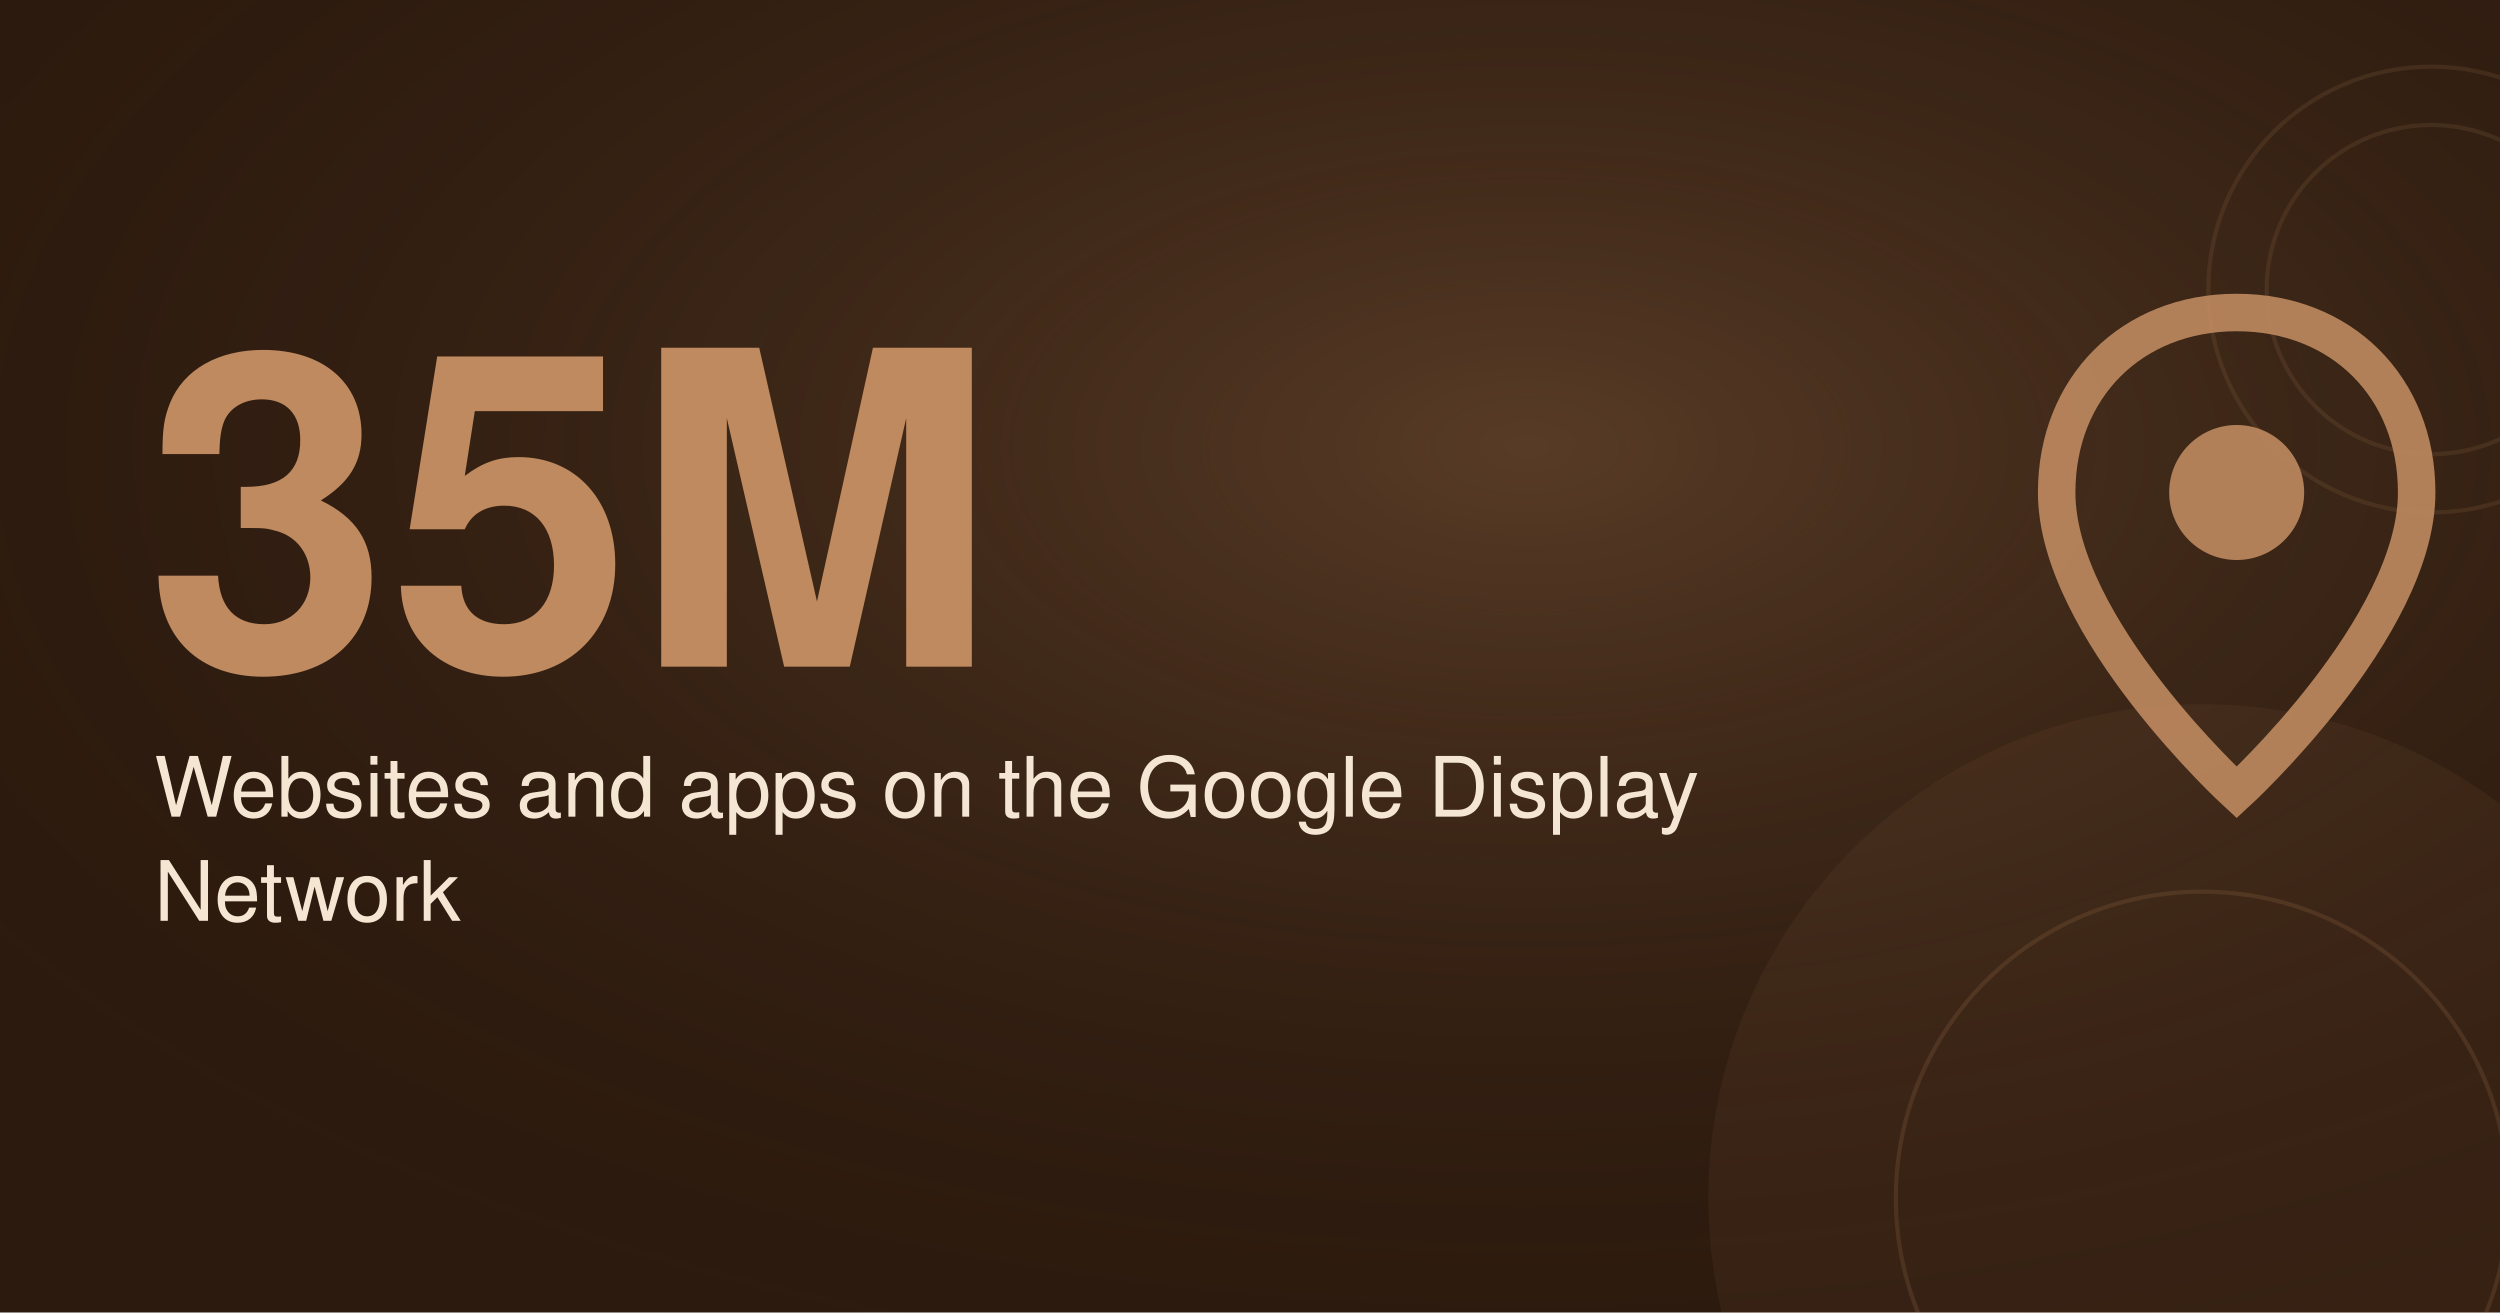
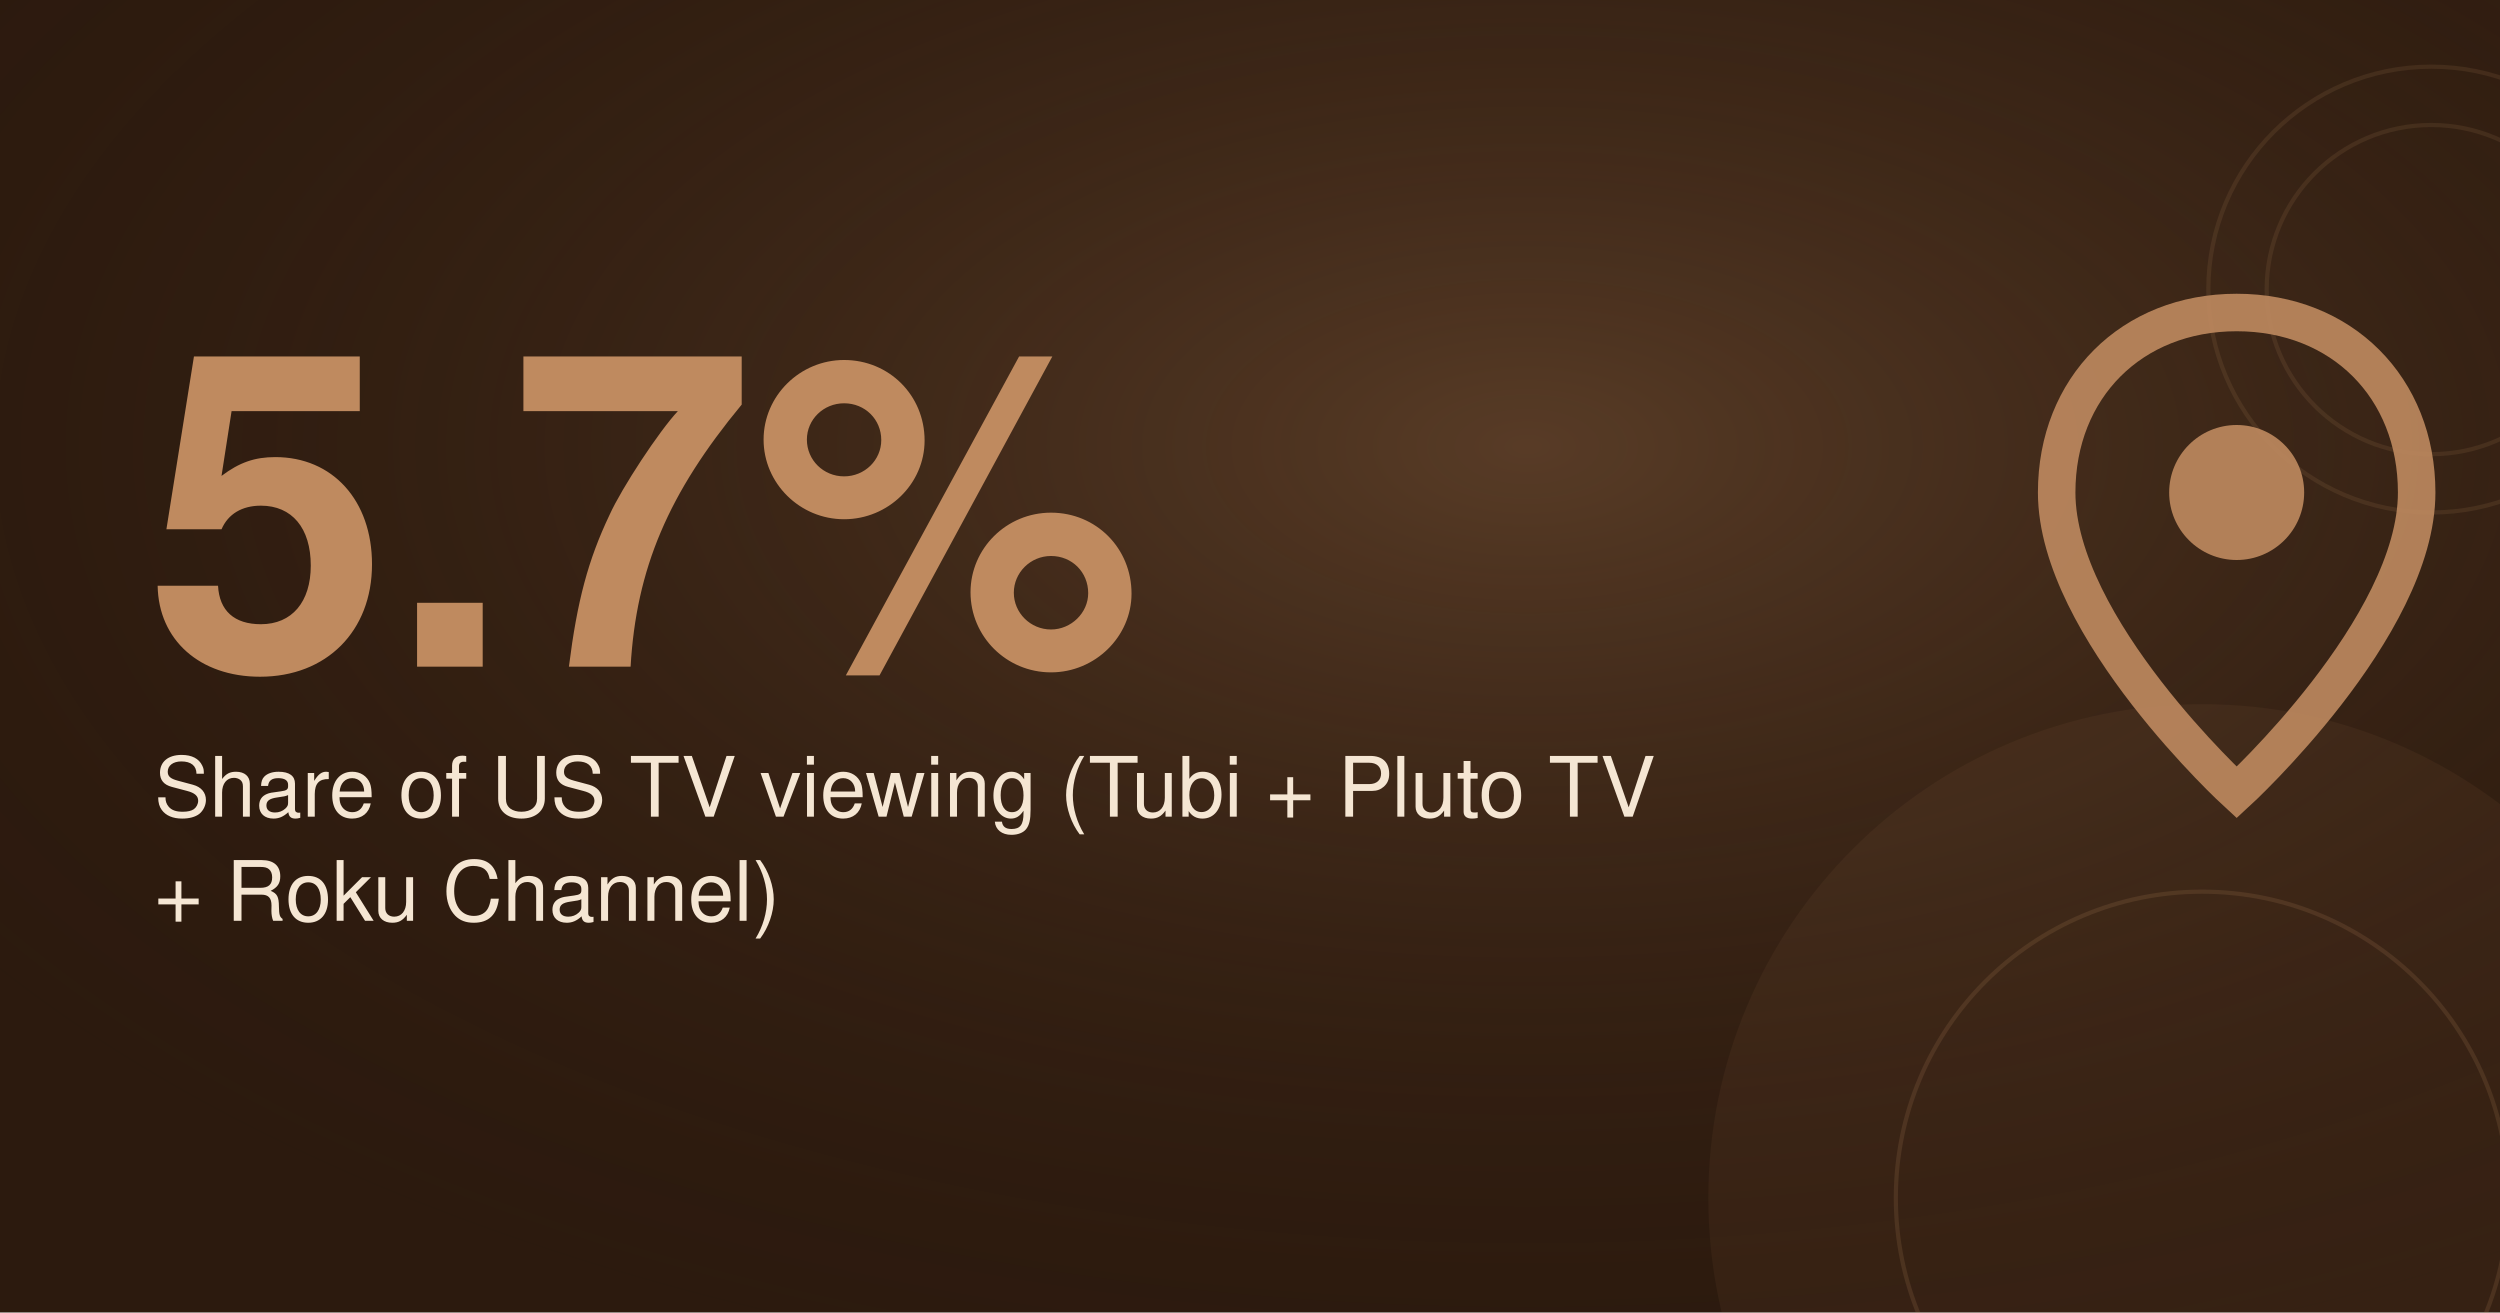
- <svg xmlns="http://www.w3.org/2000/svg" width="1200" height="630" viewBox="0 0 1200 630" role="img" aria-label="Tubi Ads for Local Businesses: Costs and Test Plan">
+ <svg xmlns="http://www.w3.org/2000/svg" width="1200" height="630" viewBox="0 0 1200 630" role="img" aria-label="FAST Channel Ads for Local Business: Tubi, Pluto, Roku">
  <defs>
    <radialGradient id="g" cx="61%" cy="34%" r="75%">
      <stop offset="0" stop-color="#bf8a5f" stop-opacity="0.30" />
      <stop offset="1" stop-color="#2c1a0e" stop-opacity="0" />
    </radialGradient>
  </defs>
  <rect width="1200" height="630" fill="#2c1a0e" />
  <rect width="1200" height="630" fill="url(#g)" />
  <circle cx="1167" cy="139" r="79" fill="none" stroke="#bf8a5f" stroke-opacity="0.13" stroke-width="2" />
  <circle cx="1167" cy="139" r="107" fill="none" stroke="#bf8a5f" stroke-opacity="0.13" stroke-width="2" />
  <circle cx="1057" cy="575" r="237" fill="#bf8a5f" fill-opacity="0.07" />
  <circle cx="1057" cy="575" r="147" fill="none" stroke="#bf8a5f" stroke-opacity="0.16" stroke-width="2" />
  <g transform="translate(980 150) scale(3.6)" opacity="0.9">
    <path d="M26 0C12 0 2 10 2 24c0 18 24 40 24 40s24-22 24-40C50 10 40 0 26 0z" fill="none" stroke="#bf8a5f" stroke-width="5" />
    <circle cx="26" cy="24" r="9" fill="#bf8a5f" />
  </g>
-   <text x="70" y="320" font-family="Helvetica, Arial, sans-serif" font-size="210" font-weight="800" fill="#bf8a5f">35M</text>
-   <text x="74" y="392" font-family="Helvetica, Arial, sans-serif" font-size="40" fill="#f5e6d3">Websites and apps on the Google Display</text>
-   <text x="74" y="442" font-family="Helvetica, Arial, sans-serif" font-size="40" fill="#f5e6d3">Network</text>
+   <text x="70" y="320" font-family="Helvetica, Arial, sans-serif" font-size="210" font-weight="800" fill="#bf8a5f">5.7%</text>
+   <text x="74" y="392" font-family="Helvetica, Arial, sans-serif" font-size="40" fill="#f5e6d3">Share of US TV viewing (Tubi + Pluto TV</text>
+   <text x="74" y="442" font-family="Helvetica, Arial, sans-serif" font-size="40" fill="#f5e6d3">+ Roku Channel)</text>
</svg>
